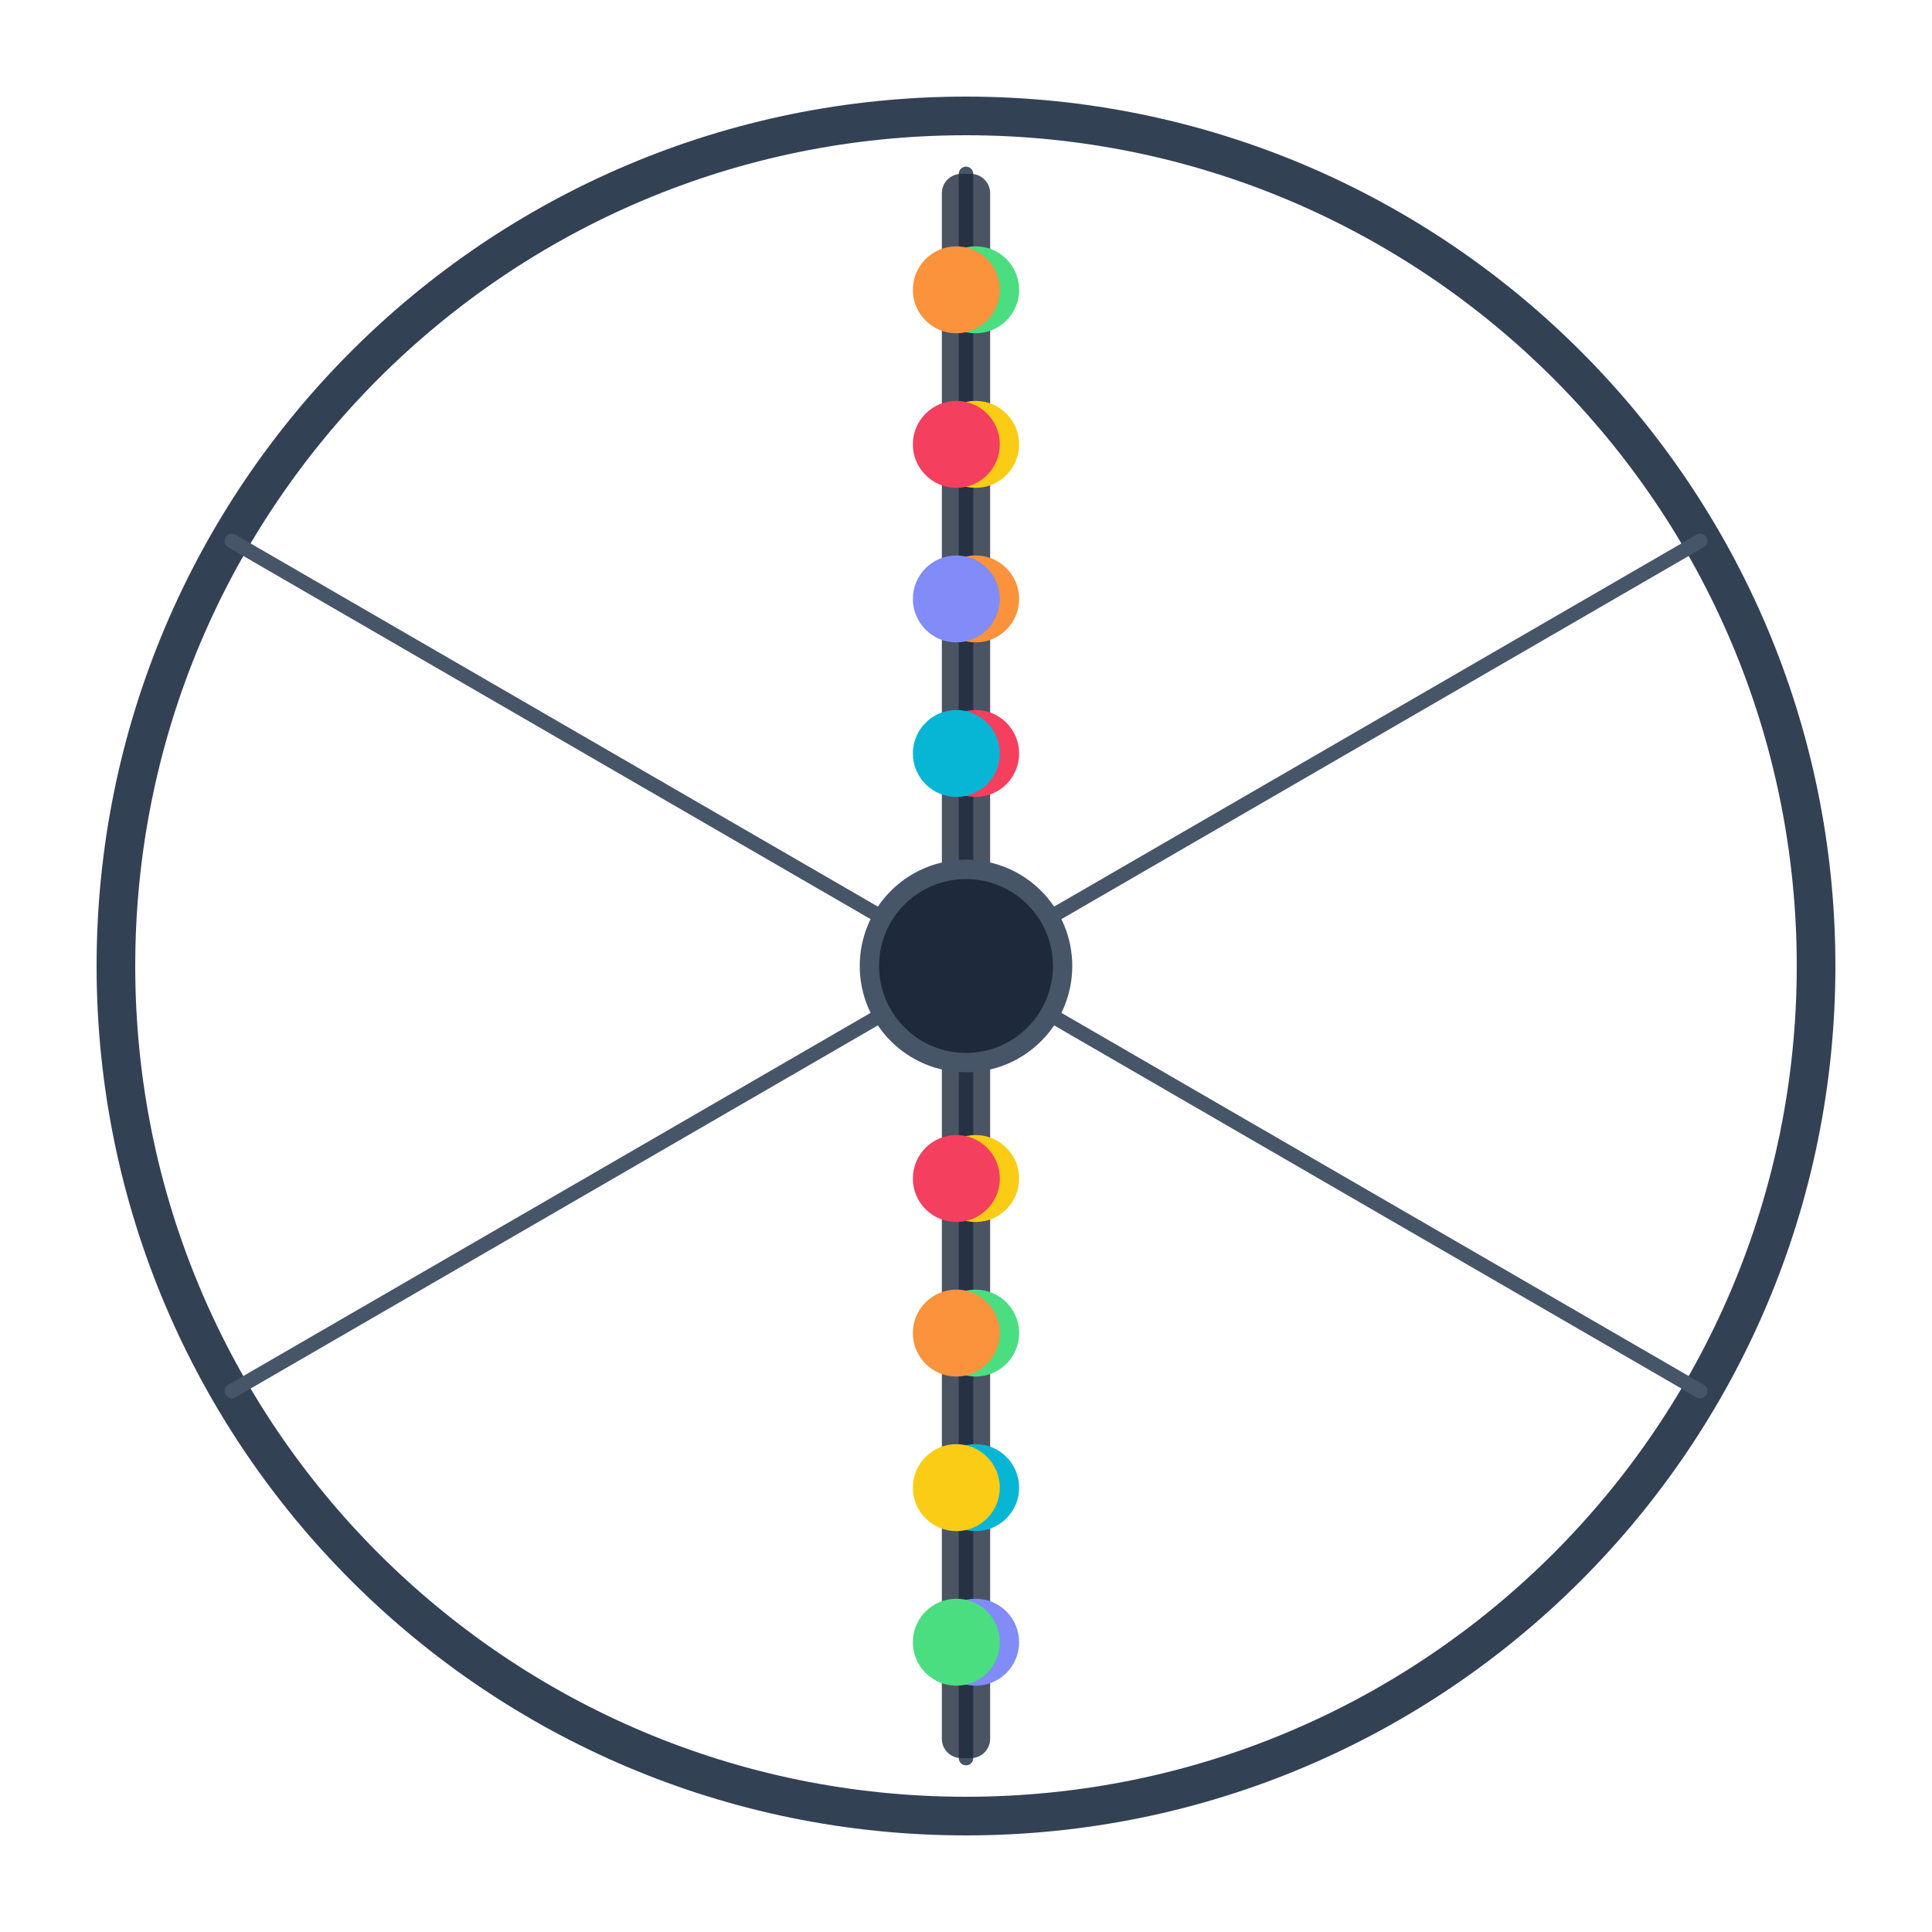
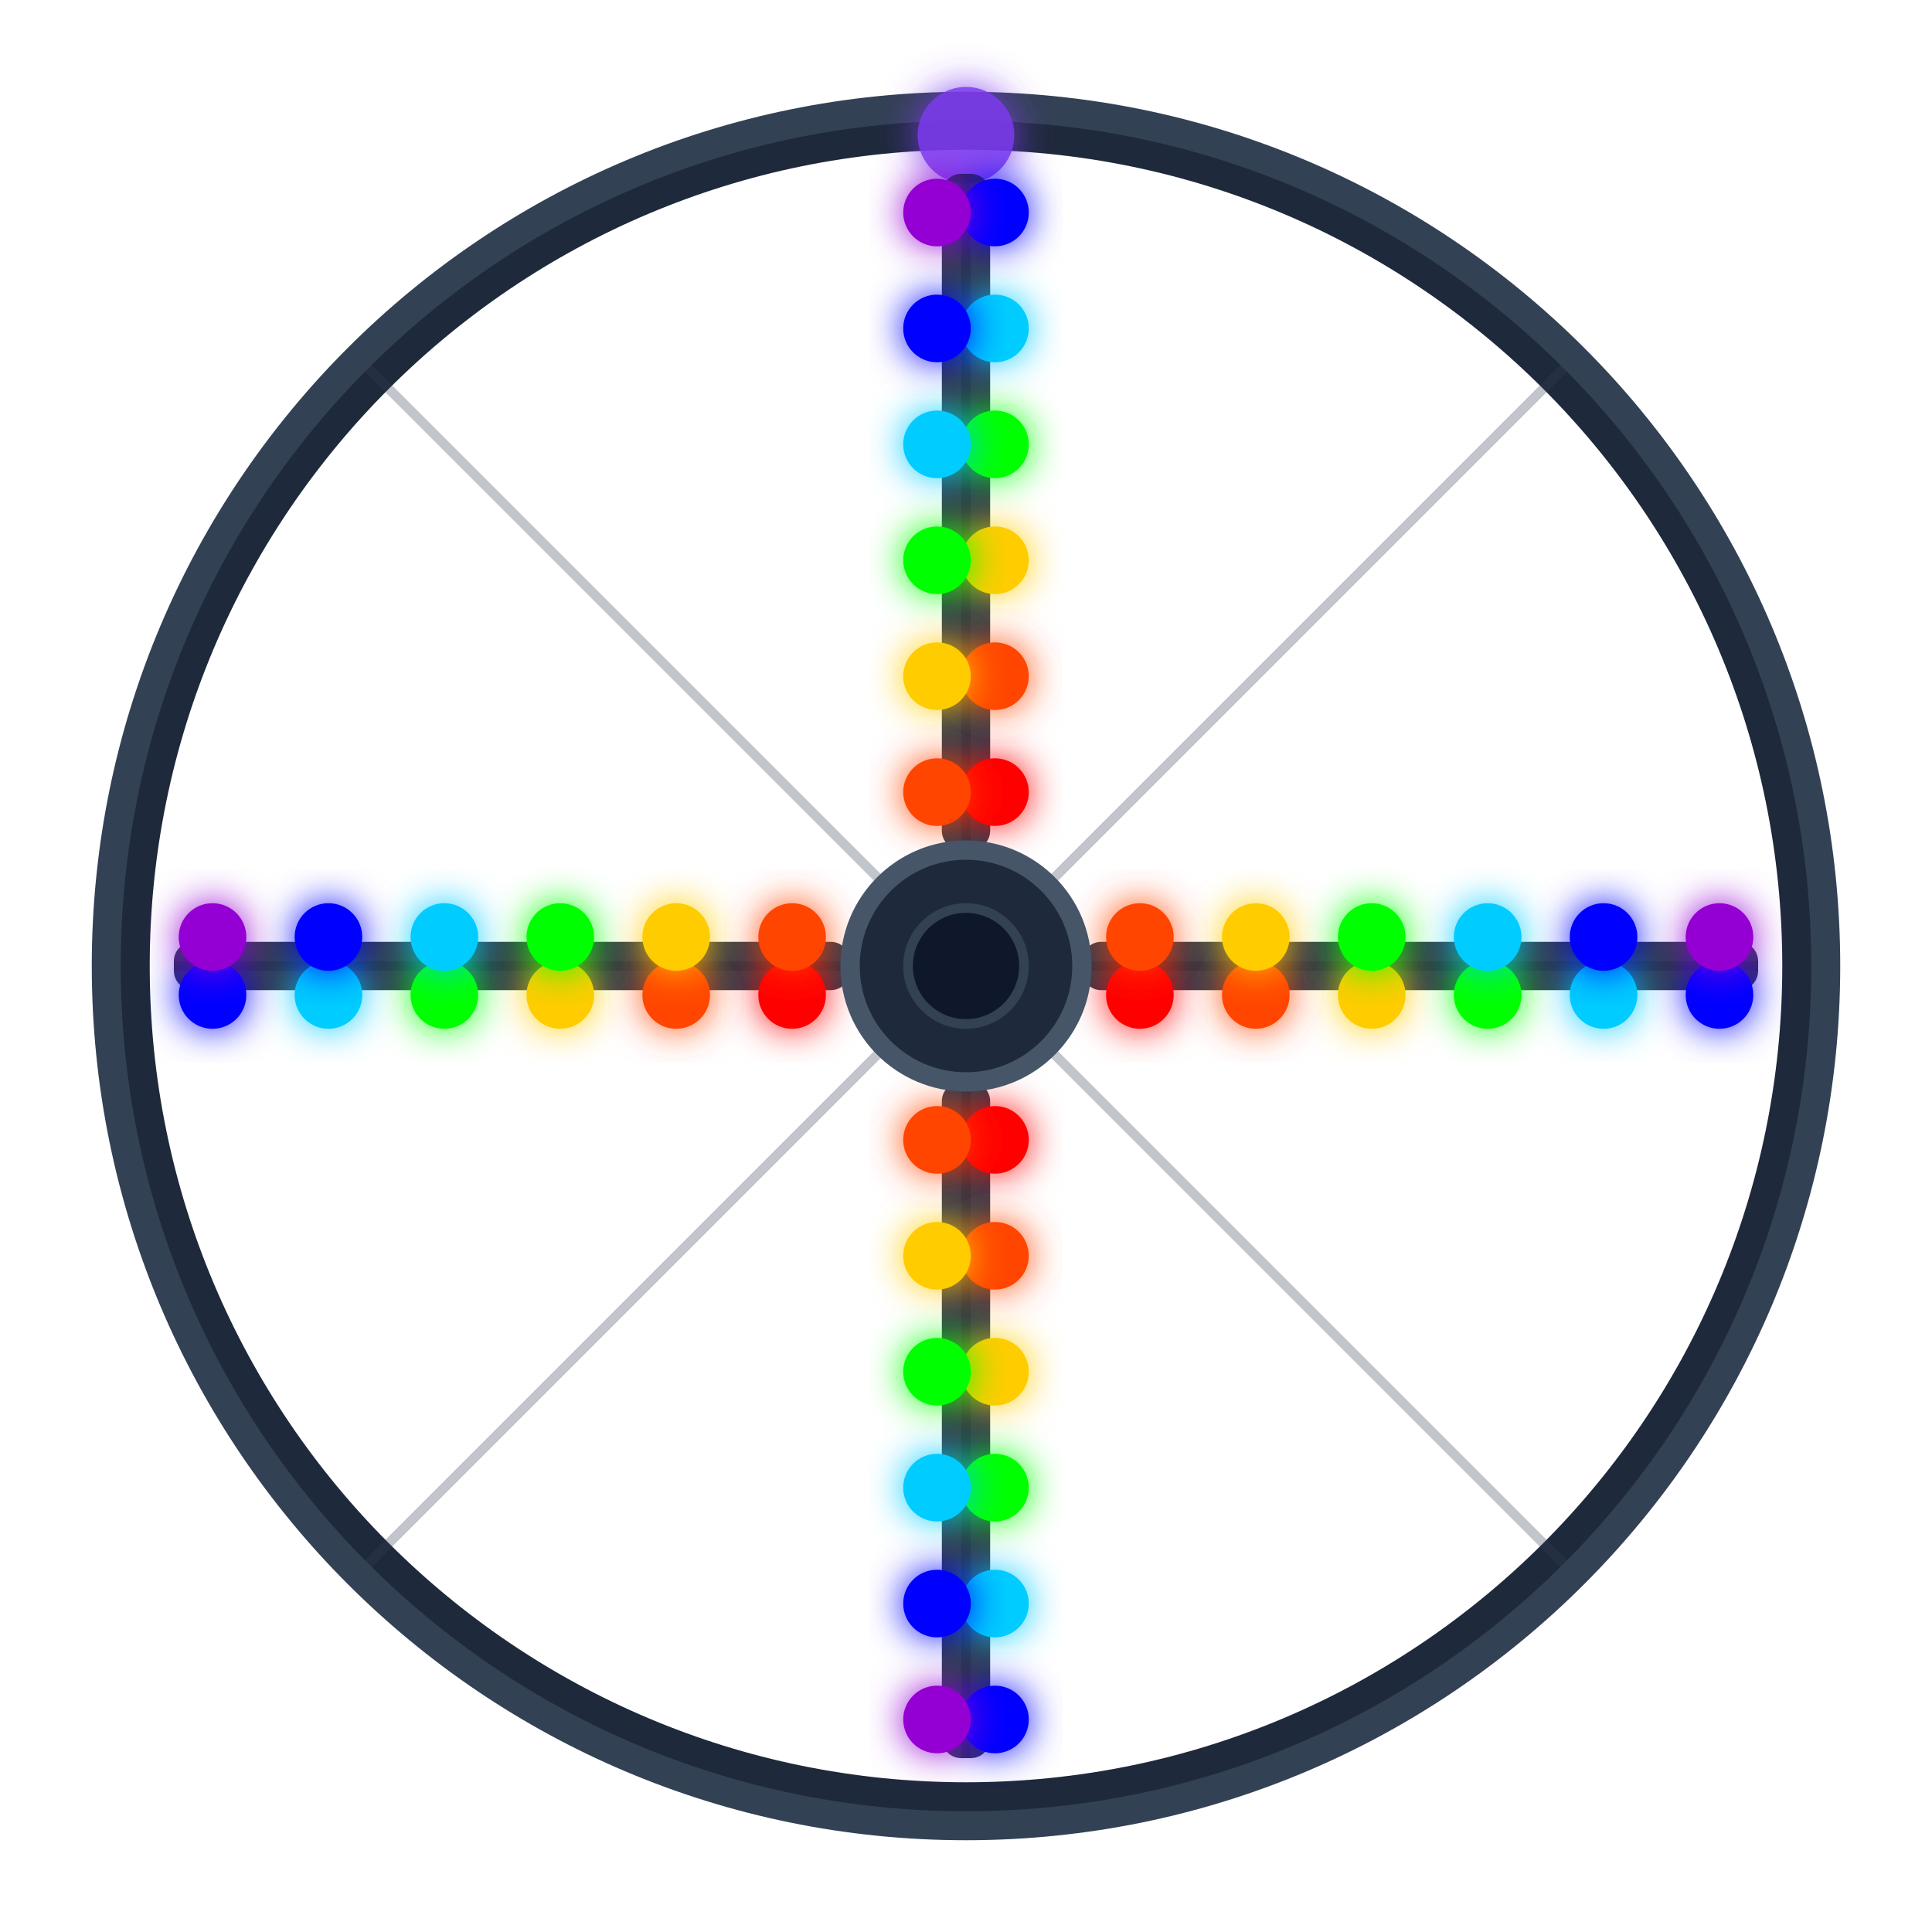
<svg xmlns="http://www.w3.org/2000/svg" viewBox="0 0 200 200" width="200" height="200">
-   <circle cx="100" cy="100" r="88" fill="none" stroke="#334155" stroke-width="4" />
+   <defs>
+     <filter id="glow" x="-50%" y="-50%" width="200%" height="200%">
+       <feGaussianBlur stdDeviation="2" result="blur" />
+       <feMerge>
+         <feMergeNode in="blur" />
+         <feMergeNode in="SourceGraphic" />
+       </feMerge>
+     </filter>
+   </defs>
+   <circle cx="100" cy="100" r="88" fill="none" stroke="#334155" stroke-width="5" />
+   <circle cx="100" cy="100" r="86" fill="none" stroke="#1e293b" stroke-width="3" />
+   <circle cx="100" cy="14" r="5" fill="#7C3AED" opacity="0.9" filter="url(#glow)" />
  <g>
    <animateTransform attributeName="transform" type="rotate" from="0 100 100" to="360 100 100" dur="2.5s" repeatCount="indefinite" />
-     <line x1="100" y1="100" x2="100" y2="18" stroke="#475569" stroke-width="1.5" stroke-linecap="round" />
-     <line x1="100" y1="100" x2="176" y2="56" stroke="#475569" stroke-width="1.5" stroke-linecap="round" />
-     <line x1="100" y1="100" x2="176" y2="144" stroke="#475569" stroke-width="1.5" stroke-linecap="round" />
-     <line x1="100" y1="100" x2="100" y2="182" stroke="#475569" stroke-width="1.5" stroke-linecap="round" />
-     <line x1="100" y1="100" x2="24" y2="144" stroke="#475569" stroke-width="1.5" stroke-linecap="round" />
-     <line x1="100" y1="100" x2="24" y2="56" stroke="#475569" stroke-width="1.5" stroke-linecap="round" />
-     <rect x="97.5" y="18" width="5" height="82" rx="2" fill="#1e293b" opacity="0.8" />
-     <rect x="97.5" y="100" width="5" height="82" rx="2" fill="#1e293b" opacity="0.8" />
-     <circle cx="101" cy="78" r="4.5" fill="#f43f5e" />
-     <circle cx="101" cy="62" r="4.5" fill="#fb923c" />
-     <circle cx="101" cy="46" r="4.5" fill="#facc15" />
-     <circle cx="101" cy="30" r="4.5" fill="#4ade80" />
-     <circle cx="99" cy="78" r="4.5" fill="#06b6d4" />
-     <circle cx="99" cy="62" r="4.5" fill="#818cf8" />
-     <circle cx="99" cy="46" r="4.5" fill="#f43f5e" />
-     <circle cx="99" cy="30" r="4.5" fill="#fb923c" />
-     <circle cx="101" cy="122" r="4.5" fill="#facc15" />
-     <circle cx="101" cy="138" r="4.5" fill="#4ade80" />
-     <circle cx="101" cy="154" r="4.5" fill="#06b6d4" />
-     <circle cx="101" cy="170" r="4.5" fill="#818cf8" />
-     <circle cx="99" cy="122" r="4.5" fill="#f43f5e" />
-     <circle cx="99" cy="138" r="4.5" fill="#fb923c" />
-     <circle cx="99" cy="154" r="4.5" fill="#facc15" />
-     <circle cx="99" cy="170" r="4.5" fill="#4ade80" />
+     <line x1="100" y1="100" x2="100" y2="18" stroke="#334155" stroke-width="1" opacity="0.5" />
+     <line x1="100" y1="100" x2="182" y2="100" stroke="#334155" stroke-width="1" opacity="0.5" />
+     <line x1="100" y1="100" x2="100" y2="182" stroke="#334155" stroke-width="1" opacity="0.5" />
+     <line x1="100" y1="100" x2="18" y2="100" stroke="#334155" stroke-width="1" opacity="0.5" />
+     <line x1="100" y1="100" x2="162" y2="38" stroke="#334155" stroke-width="1" opacity="0.3" />
+     <line x1="100" y1="100" x2="162" y2="162" stroke="#334155" stroke-width="1" opacity="0.3" />
+     <line x1="100" y1="100" x2="38" y2="162" stroke="#334155" stroke-width="1" opacity="0.3" />
+     <line x1="100" y1="100" x2="38" y2="38" stroke="#334155" stroke-width="1" opacity="0.3" />
+     <rect x="97.5" y="18" width="5" height="70" rx="2" fill="#1e293b" opacity="0.9" />
+     <circle cx="103" cy="82" r="3.5" fill="#ff0000" filter="url(#glow)" />
+     <circle cx="103" cy="70" r="3.5" fill="#ff4500" filter="url(#glow)" />
+     <circle cx="103" cy="58" r="3.5" fill="#ffcc00" filter="url(#glow)" />
+     <circle cx="103" cy="46" r="3.5" fill="#00ff00" filter="url(#glow)" />
+     <circle cx="103" cy="34" r="3.5" fill="#00ccff" filter="url(#glow)" />
+     <circle cx="103" cy="22" r="3.5" fill="#0000ff" filter="url(#glow)" />
+     <circle cx="97" cy="22" r="3.5" fill="#9400d3" filter="url(#glow)" />
+     <circle cx="97" cy="34" r="3.5" fill="#0000ff" filter="url(#glow)" />
+     <circle cx="97" cy="46" r="3.5" fill="#00ccff" filter="url(#glow)" />
+     <circle cx="97" cy="58" r="3.5" fill="#00ff00" filter="url(#glow)" />
+     <circle cx="97" cy="70" r="3.5" fill="#ffcc00" filter="url(#glow)" />
+     <circle cx="97" cy="82" r="3.5" fill="#ff4500" filter="url(#glow)" />
+     <rect x="112" y="97.5" width="70" height="5" rx="2" fill="#1e293b" opacity="0.9" />
+     <circle cx="118" cy="103" r="3.5" fill="#ff0000" filter="url(#glow)" />
+     <circle cx="130" cy="103" r="3.5" fill="#ff4500" filter="url(#glow)" />
+     <circle cx="142" cy="103" r="3.5" fill="#ffcc00" filter="url(#glow)" />
+     <circle cx="154" cy="103" r="3.5" fill="#00ff00" filter="url(#glow)" />
+     <circle cx="166" cy="103" r="3.5" fill="#00ccff" filter="url(#glow)" />
+     <circle cx="178" cy="103" r="3.5" fill="#0000ff" filter="url(#glow)" />
+     <circle cx="178" cy="97" r="3.5" fill="#9400d3" filter="url(#glow)" />
+     <circle cx="166" cy="97" r="3.5" fill="#0000ff" filter="url(#glow)" />
+     <circle cx="154" cy="97" r="3.5" fill="#00ccff" filter="url(#glow)" />
+     <circle cx="142" cy="97" r="3.5" fill="#00ff00" filter="url(#glow)" />
+     <circle cx="130" cy="97" r="3.5" fill="#ffcc00" filter="url(#glow)" />
+     <circle cx="118" cy="97" r="3.5" fill="#ff4500" filter="url(#glow)" />
+     <rect x="97.5" y="112" width="5" height="70" rx="2" fill="#1e293b" opacity="0.9" />
+     <circle cx="103" cy="118" r="3.5" fill="#ff0000" filter="url(#glow)" />
+     <circle cx="103" cy="130" r="3.5" fill="#ff4500" filter="url(#glow)" />
+     <circle cx="103" cy="142" r="3.5" fill="#ffcc00" filter="url(#glow)" />
+     <circle cx="103" cy="154" r="3.5" fill="#00ff00" filter="url(#glow)" />
+     <circle cx="103" cy="166" r="3.5" fill="#00ccff" filter="url(#glow)" />
+     <circle cx="103" cy="178" r="3.5" fill="#0000ff" filter="url(#glow)" />
+     <circle cx="97" cy="178" r="3.5" fill="#9400d3" filter="url(#glow)" />
+     <circle cx="97" cy="166" r="3.5" fill="#0000ff" filter="url(#glow)" />
+     <circle cx="97" cy="154" r="3.5" fill="#00ccff" filter="url(#glow)" />
+     <circle cx="97" cy="142" r="3.5" fill="#00ff00" filter="url(#glow)" />
+     <circle cx="97" cy="130" r="3.5" fill="#ffcc00" filter="url(#glow)" />
+     <circle cx="97" cy="118" r="3.5" fill="#ff4500" filter="url(#glow)" />
+     <rect x="18" y="97.5" width="70" height="5" rx="2" fill="#1e293b" opacity="0.9" />
+     <circle cx="82" cy="103" r="3.5" fill="#ff0000" filter="url(#glow)" />
+     <circle cx="70" cy="103" r="3.5" fill="#ff4500" filter="url(#glow)" />
+     <circle cx="58" cy="103" r="3.5" fill="#ffcc00" filter="url(#glow)" />
+     <circle cx="46" cy="103" r="3.5" fill="#00ff00" filter="url(#glow)" />
+     <circle cx="34" cy="103" r="3.5" fill="#00ccff" filter="url(#glow)" />
+     <circle cx="22" cy="103" r="3.5" fill="#0000ff" filter="url(#glow)" />
+     <circle cx="22" cy="97" r="3.5" fill="#9400d3" filter="url(#glow)" />
+     <circle cx="34" cy="97" r="3.5" fill="#0000ff" filter="url(#glow)" />
+     <circle cx="46" cy="97" r="3.5" fill="#00ccff" filter="url(#glow)" />
+     <circle cx="58" cy="97" r="3.5" fill="#00ff00" filter="url(#glow)" />
+     <circle cx="70" cy="97" r="3.5" fill="#ffcc00" filter="url(#glow)" />
+     <circle cx="82" cy="97" r="3.5" fill="#ff4500" filter="url(#glow)" />
  </g>
-   <circle cx="100" cy="100" r="10" fill="#1e293b" stroke="#475569" stroke-width="2" />
+   <circle cx="100" cy="100" r="12" fill="#1e293b" stroke="#475569" stroke-width="2" />
+   <circle cx="100" cy="100" r="6" fill="#0f172a" stroke="#334155" stroke-width="1" />
</svg>
